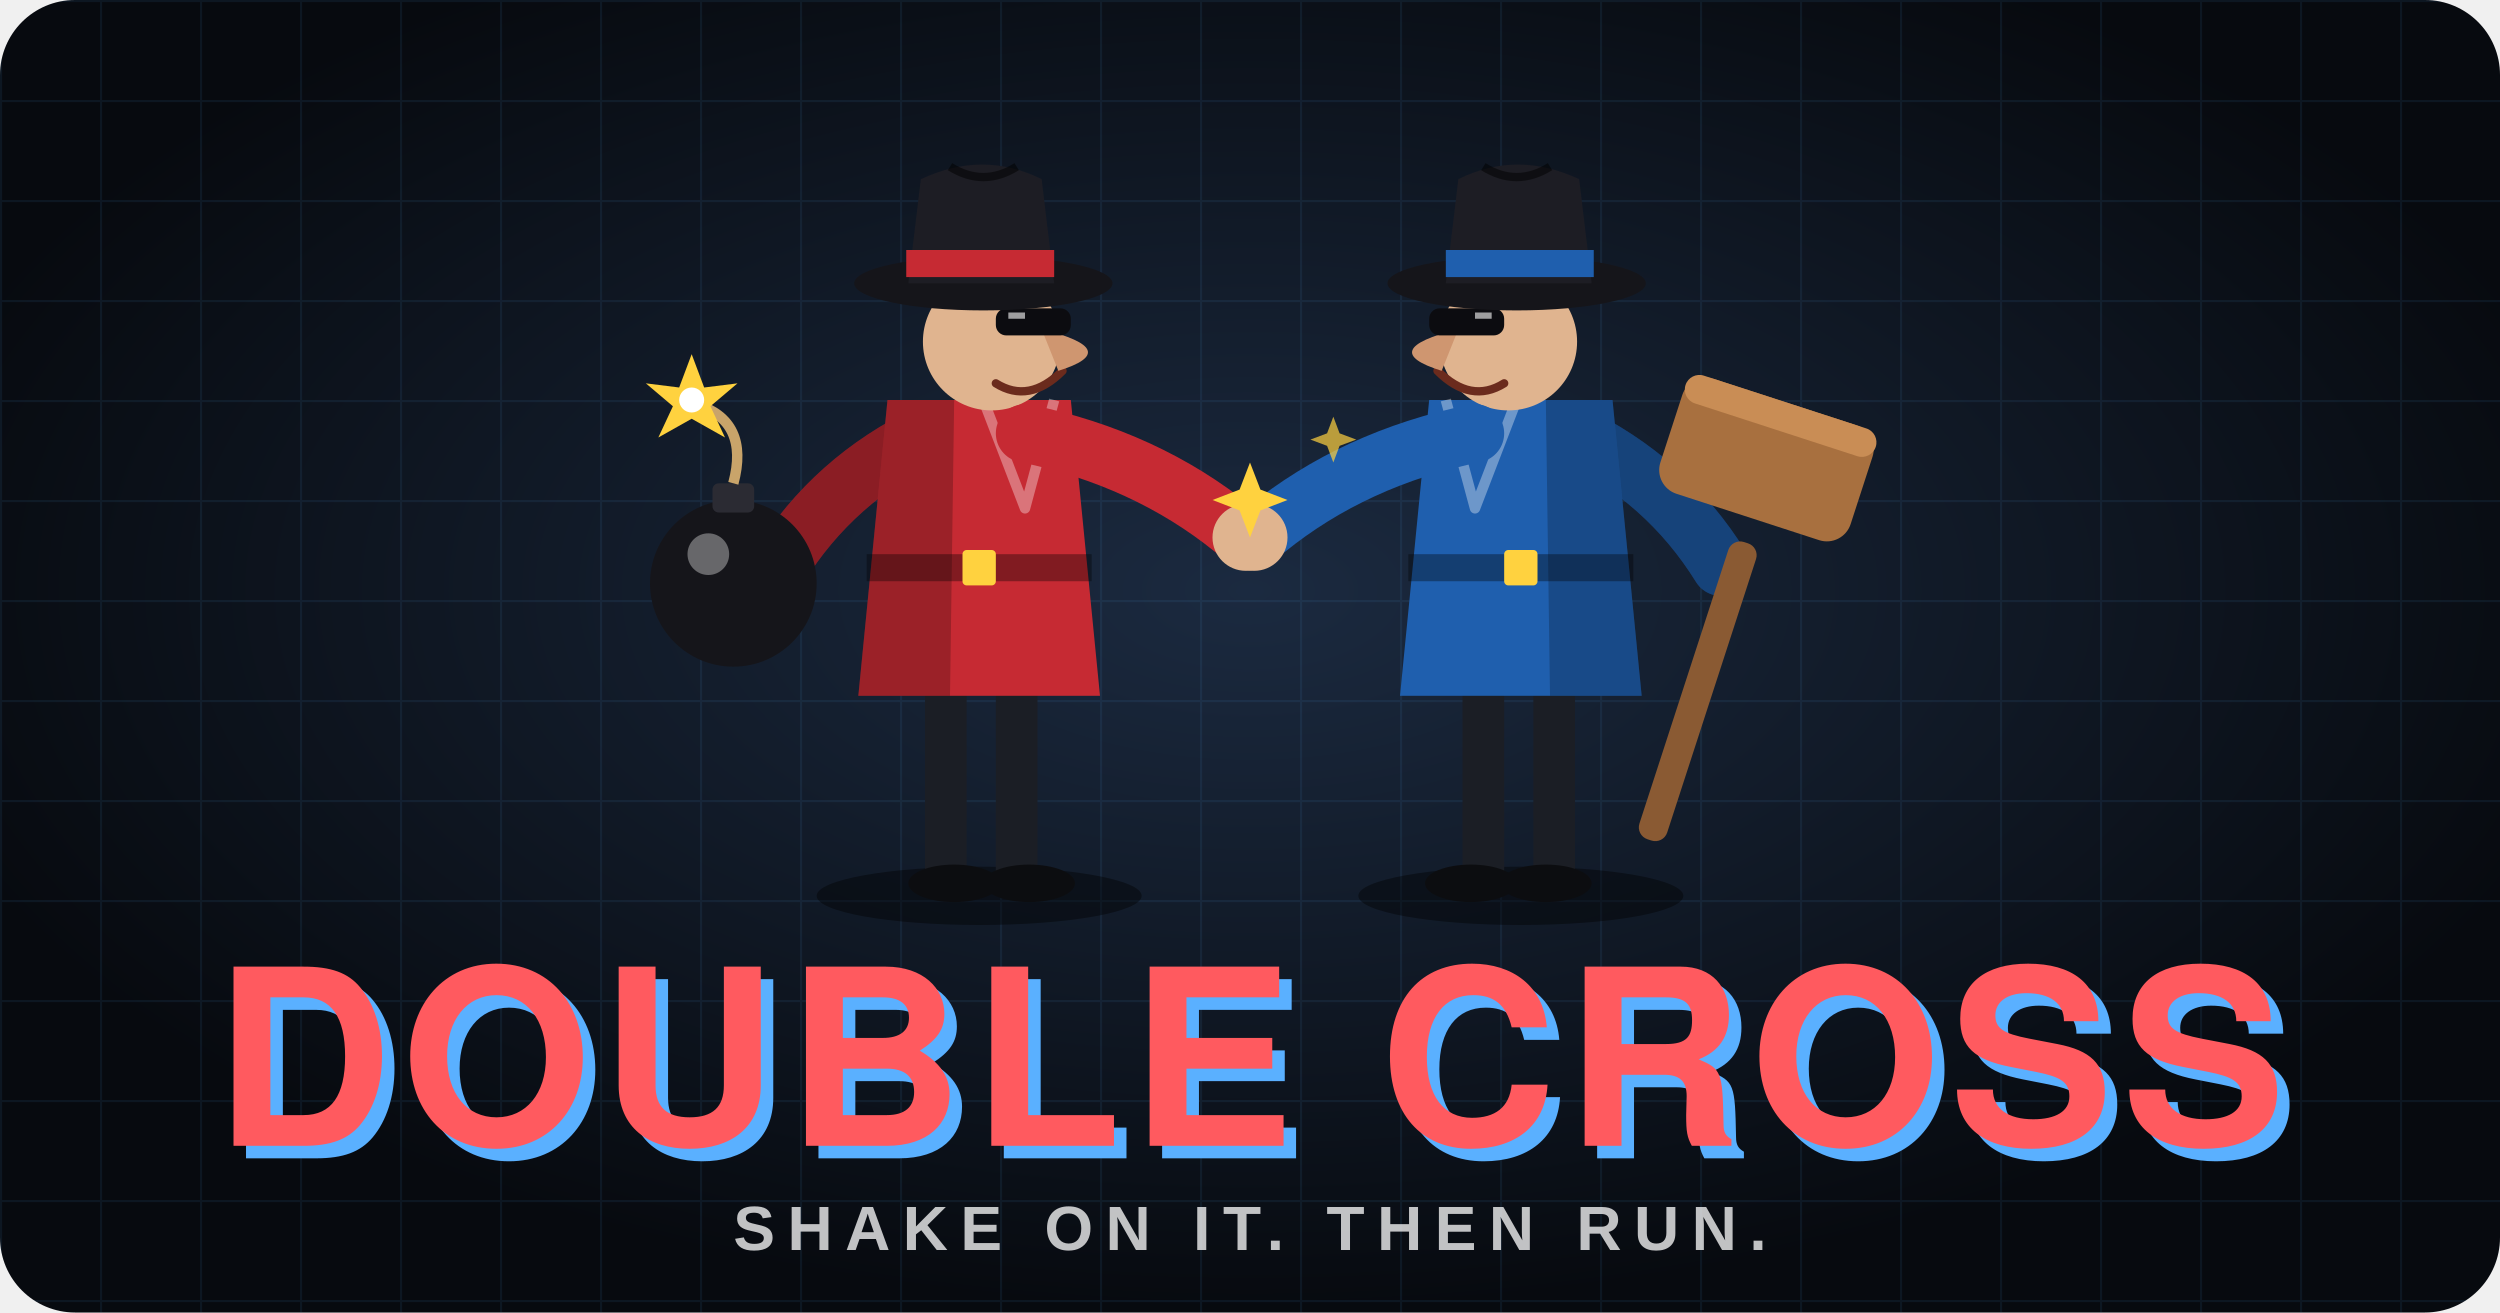
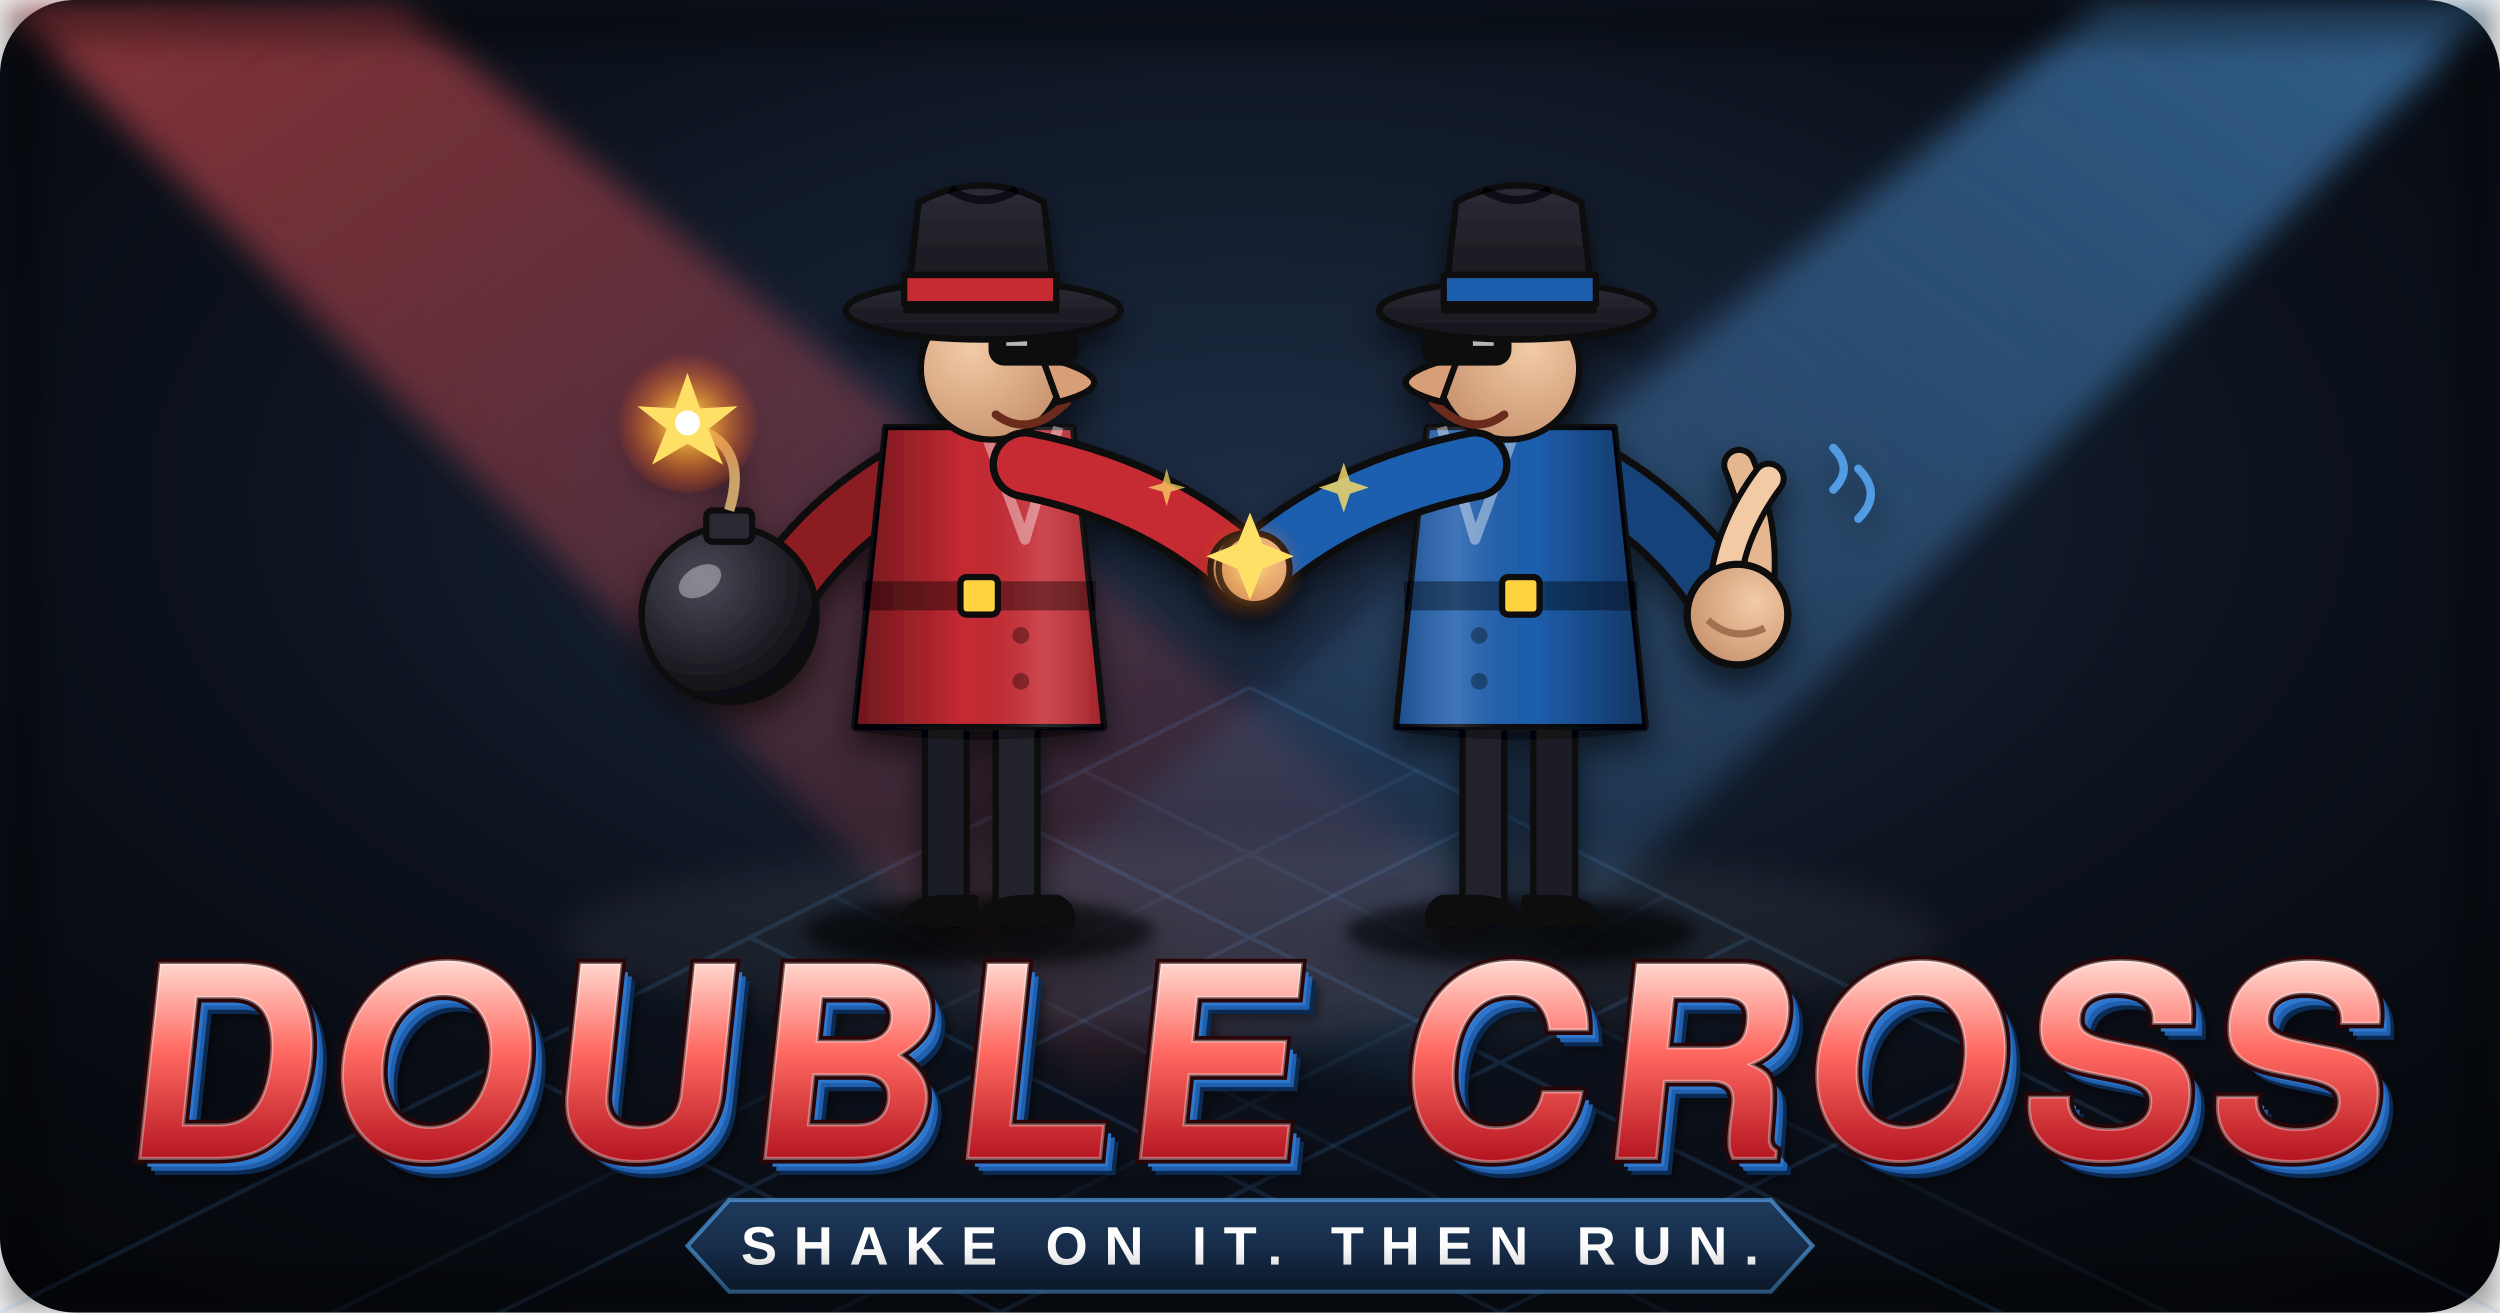
<svg xmlns="http://www.w3.org/2000/svg" xmlns:xlink="http://www.w3.org/1999/xlink" viewBox="0 0 1200 630" width="1200" height="630">
  <defs>
-     <pattern id="grid" width="48" height="48" patternUnits="userSpaceOnUse">
-       <path d="M48 0H0V48" fill="none" stroke="#5ab0ff" stroke-opacity="0.08" stroke-width="2" />
-     </pattern>
-     <radialGradient id="spot" cx="50%" cy="45%" r="55%">
-       <stop offset="0" stop-color="#1b2a40" />
-       <stop offset="1" stop-color="#070a0f" />
+     <radialGradient id="bg" cx="50%" cy="38%" r="75%">
+       <stop offset="0" stop-color="#1d2c44" />
+       <stop offset="0.55" stop-color="#0c121d" />
+       <stop offset="1" stop-color="#05070b" />
    </radialGradient>
-     <g id="agent">
-       <ellipse cx="0" cy="0" rx="78" ry="14" fill="#000" opacity="0.4" />
-       <rect x="-26" y="-112" width="20" height="106" rx="6" fill="#1b1e25" />
-       <rect x="8" y="-112" width="20" height="106" rx="6" fill="#1b1e25" />
-       <ellipse cx="-12" cy="-6" rx="22" ry="9" fill="#0c0d10" />
-       <ellipse cx="24" cy="-6" rx="22" ry="9" fill="#0c0d10" />
-       <path d="M-24 -222 Q-70 -200 -96 -158" fill="none" stroke="currentColor" stroke-width="28" stroke-linecap="round" />
-       <path d="M-24 -222 Q-70 -200 -96 -158" fill="none" stroke="#000" stroke-opacity="0.3" stroke-width="28" stroke-linecap="round" />
-       <path d="M-58 -96 L58 -96 L44 -238 L-44 -238 Z" fill="currentColor" />
-       <path d="M-58 -96 L-14 -96 L-12 -238 L-44 -238 Z" fill="#000" opacity="0.22" />
-       <rect x="-54" y="-164" width="108" height="13" fill="#000" opacity="0.35" />
-       <rect x="-8" y="-166" width="16" height="17" rx="2" fill="#ffd23f" />
-       <path d="M2 -238 L22 -186 L36 -238" fill="none" stroke="#fff" stroke-opacity="0.35" stroke-width="5" stroke-linejoin="round" />
-       <circle cx="6" cy="-266" r="33" fill="#e0b48f" />
-       <path d="M8 -246 Q24 -236 40 -252" fill="none" stroke="#6b2b1d" stroke-width="4" stroke-linecap="round" />
-       <path d="M30 -272 Q70 -262 38 -252 Z" fill="#cf9670" />
-       <rect x="8" y="-282" width="36" height="13" rx="5" fill="#0c0c10" />
-       <rect x="14" y="-280" width="8" height="3" fill="#fff" opacity="0.6" />
-       <ellipse cx="2" cy="-294" rx="62" ry="13" fill="#15151a" />
-       <path d="M-34 -294 L-28 -344 Q2 -358 30 -344 L36 -294 Z" fill="#1d1d24" />
-       <path d="M-14 -350 Q2 -340 18 -350" fill="none" stroke="#000" stroke-opacity="0.5" stroke-width="4" />
-       <rect x="-35" y="-310" width="71" height="13" fill="currentColor" />
-       <path d="M22 -222 Q80 -210 122 -176" fill="none" stroke="currentColor" stroke-width="28" stroke-linecap="round" />
-       <circle cx="128" cy="-172" r="16" fill="#e0b48f" />
+     <linearGradient id="beamRed" x1="0" y1="0" x2="1" y2="1">
+       <stop offset="0" stop-color="#ff5a5f" stop-opacity="0.55" />
+       <stop offset="1" stop-color="#ff5a5f" stop-opacity="0" />
+     </linearGradient>
+     <linearGradient id="beamBlue" x1="1" y1="0" x2="0" y2="1">
+       <stop offset="0" stop-color="#5ab0ff" stop-opacity="0.55" />
+       <stop offset="1" stop-color="#5ab0ff" stop-opacity="0" />
+     </linearGradient>
+     <linearGradient id="coatShade" x1="0" y1="0" x2="1" y2="0">
+       <stop offset="0" stop-color="#000" stop-opacity="0.45" />
+       <stop offset="0.45" stop-color="#000" stop-opacity="0" />
+       <stop offset="0.75" stop-color="#fff" stop-opacity="0.14" />
+       <stop offset="1" stop-color="#000" stop-opacity="0.2" />
+     </linearGradient>
+     <linearGradient id="hat" x1="0" y1="0" x2="0" y2="1">
+       <stop offset="0" stop-color="#2c2c36" />
+       <stop offset="1" stop-color="#121218" />
+     </linearGradient>
+     <radialGradient id="skin" cx="35%" cy="35%" r="70%">
+       <stop offset="0" stop-color="#f2cba6" />
+       <stop offset="1" stop-color="#c99470" />
+     </radialGradient>
+     <radialGradient id="bombG" cx="35%" cy="30%" r="70%">
+       <stop offset="0" stop-color="#4a4a58" />
+       <stop offset="1" stop-color="#0c0c10" />
+     </radialGradient>
+     <radialGradient id="glow" cx="50%" cy="50%" r="50%">
+       <stop offset="0" stop-color="#fff3b0" stop-opacity="1" />
+       <stop offset="0.35" stop-color="#ffb13b" stop-opacity="0.7" />
+       <stop offset="1" stop-color="#ff5a1f" stop-opacity="0" />
+     </radialGradient>
+     <linearGradient id="titleFill" x1="0" y1="0" x2="0" y2="1">
+       <stop offset="0" stop-color="#ffd9d0" />
+       <stop offset="0.45" stop-color="#ff6a62" />
+       <stop offset="1" stop-color="#b3141f" />
+     </linearGradient>
+     <linearGradient id="ribbon" x1="0" y1="0" x2="0" y2="1">
+       <stop offset="0" stop-color="#1f3a5c" />
+       <stop offset="1" stop-color="#10213a" />
+     </linearGradient>
+     <filter id="blur8">
+       <feGaussianBlur stdDeviation="8" />
+     </filter>
+     <filter id="blur3">
+       <feGaussianBlur stdDeviation="3" />
+     </filter>
+     <filter id="shadow" x="-20%" y="-20%" width="140%" height="140%">
+       <feDropShadow dx="0" dy="8" stdDeviation="8" flood-color="#000" flood-opacity="0.6" />
+     </filter>
+     <g id="agent" stroke="#07080c" stroke-width="3" stroke-linejoin="round">
+       <ellipse cx="0" cy="2" rx="84" ry="16" fill="#000" opacity="0.55" stroke="none" filter="url(#blur3)" />
+       <rect x="-26" y="-112" width="20" height="108" rx="6" fill="#1b1e25" />
+       <rect x="8" y="-112" width="20" height="108" rx="6" fill="#20232b" />
+       <path d="M-36 -2 Q-36 -14 -14 -14 L-2 -14 L-2 -1 Z" fill="#0c0d10" />
+       <path d="M2 -2 Q2 -14 24 -14 L38 -14 Q46 -10 44 -1 Z" fill="#0c0d10" />
+       <path d="M-24 -222 Q-72 -198 -98 -156" fill="none" stroke="#07080c" stroke-width="34" stroke-linecap="round" />
+       <path d="M-24 -222 Q-72 -198 -98 -156" fill="none" stroke="currentColor" stroke-width="27" stroke-linecap="round" />
+       <path d="M-24 -222 Q-72 -198 -98 -156" fill="none" stroke="#000" stroke-opacity="0.3" stroke-width="27" stroke-linecap="round" />
+       <path d="M-60 -96 L60 -96 L45 -240 L-45 -240 Z" fill="currentColor" />
+       <path d="M-60 -96 L60 -96 L45 -240 L-45 -240 Z" fill="url(#coatShade)" stroke="none" />
+       <path d="M-60 -96 Q0 -88 60 -96" fill="none" stroke="#000" stroke-opacity="0.35" stroke-width="4" />
+       <rect x="-56" y="-166" width="112" height="14" fill="#000" opacity="0.4" stroke="none" />
+       <rect x="-9" y="-168" width="18" height="18" rx="3" fill="#ffd23f" />
+       <path d="M2 -240 L22 -186 L38 -240" fill="none" stroke="#fff" stroke-opacity="0.4" stroke-width="5" />
+       <circle cx="20" cy="-140" r="4" fill="#000" opacity="0.35" stroke="none" />
+       <circle cx="20" cy="-118" r="4" fill="#000" opacity="0.35" stroke="none" />
+       <circle cx="6" cy="-268" r="34" fill="url(#skin)" />
+       <path d="M8 -246 Q24 -234 42 -252" fill="none" stroke="#6b2b1d" stroke-width="4" stroke-linecap="round" />
+       <path d="M30 -274 Q76 -262 38 -252 Z" fill="#d79e78" />
+       <rect x="6" y="-286" width="40" height="15" rx="6" fill="#0c0c10" />
+       <rect x="13" y="-283" width="10" height="4" fill="#fff" opacity="0.7" stroke="none" />
+       <ellipse cx="2" cy="-296" rx="66" ry="14" fill="url(#hat)" />
+       <path d="M-35 -296 L-29 -348 Q2 -364 31 -348 L37 -296 Z" fill="url(#hat)" />
+       <path d="M-14 -354 Q2 -344 18 -354" fill="none" stroke="#000" stroke-opacity="0.6" stroke-width="4" />
+       <rect x="-36" y="-313" width="73" height="14" fill="currentColor" />
+       <path d="M22 -222 Q82 -210 122 -176" fill="none" stroke="#07080c" stroke-width="34" stroke-linecap="round" />
+       <path d="M22 -222 Q82 -210 122 -176" fill="none" stroke="currentColor" stroke-width="27" stroke-linecap="round" />
+       <circle cx="128" cy="-172" r="17" fill="url(#skin)" />
    </g>
  </defs>
-   <rect width="1200" height="630" rx="36" fill="url(#spot)" />
-   <rect width="1200" height="630" rx="36" fill="url(#grid)" />
-   <g transform="translate(470 430)" style="color:#c62a33">
+   <rect width="1200" height="630" rx="36" fill="url(#bg)" />
+   <g stroke="#5ab0ff" stroke-opacity="0.13" stroke-width="2">
+     <path d="M600 330 L-200 730 M600 330 L1400 730 M480 390 L1080 690 M720 390 L120 690 M360 450 L840 690 M840 450 L360 690 M240 510 L600 690 M960 510 L600 690" />
+     <path d="M520 370 L1200 710 M680 370 L0 710 M400 430 L960 710 M800 430 L240 710" stroke-opacity="0.07" />
+   </g>
+   <g filter="url(#blur8)">
+     <path d="M-40 -40 L140 -40 L760 470 L520 520 Z" fill="url(#beamRed)" />
+     <path d="M1240 -40 L1060 -40 L440 470 L680 520 Z" fill="url(#beamBlue)" />
+   </g>
+   <ellipse cx="600" cy="450" rx="330" ry="46" fill="#ffffff" opacity="0.06" filter="url(#blur8)" />
+   <g transform="translate(470 445)" style="color:#c62a33" filter="url(#shadow)">
    <use xlink:href="#agent" />
-     <circle cx="-118" cy="-150" r="40" fill="#15151a" />
-     <circle cx="-130" cy="-164" r="10" fill="#fff" opacity="0.35" />
-     <rect x="-128" y="-198" width="20" height="14" rx="3" fill="#2b2b33" />
-     <path d="M-118 -198 Q-110 -228 -136 -236" fill="none" stroke="#c9a46a" stroke-width="5" />
-     <g transform="translate(-138 -238)">
-       <path d="M0 -22 L6 -6 L22 -8 L9 3 L16 18 L0 9 L-16 18 L-9 3 L-22 -8 L-6 -6 Z" fill="#ffd23f" />
+     <circle cx="-120" cy="-150" r="42" fill="url(#bombG)" stroke="#07080c" stroke-width="3" />
+     <ellipse cx="-134" cy="-166" rx="11" ry="7" fill="#fff" opacity="0.35" transform="rotate(-30 -134 -166)" />
+     <rect x="-131" y="-200" width="22" height="15" rx="3" fill="#2b2b33" stroke="#07080c" stroke-width="3" />
+     <path d="M-120 -200 Q-110 -232 -138 -240" fill="none" stroke="#c9a46a" stroke-width="5" />
+     <circle cx="-140" cy="-242" r="34" fill="url(#glow)" />
+     <g transform="translate(-140 -242)">
+       <path d="M0 -24 L6 -7 L24 -8 L10 3 L17 20 L0 10 L-17 20 L-10 3 L-24 -8 L-6 -7 Z" fill="#ffe066" />
      <circle r="6" fill="#fff" />
    </g>
  </g>
-   <g transform="translate(730 430) scale(-1 1)" style="color:#1f5fae">
+   <g transform="translate(730 445) scale(-1 1)" style="color:#1f5fae" filter="url(#shadow)">
    <use xlink:href="#agent" />
-     <rect x="-112" y="-170" width="14" height="150" rx="6" fill="#8a5a33" transform="rotate(-18 -105 -160)" />
-     <rect x="-150" y="-240" width="96" height="58" rx="12" fill="#a8703f" transform="rotate(-18 -105 -160)" />
-     <rect x="-150" y="-240" width="96" height="14" rx="7" fill="#c98d55" transform="rotate(-18 -105 -160)" />
+     <g transform="translate(-104 -150) rotate(-8) scale(1.15)">
+       <path d="M-7 -14 Q-6 -38 8 -62" fill="none" stroke="#07080c" stroke-width="15" stroke-linecap="round" />
+       <path d="M-7 -14 Q-6 -38 8 -62" fill="none" stroke="#e5b791" stroke-width="10" stroke-linecap="round" />
+       <path d="M7 -14 Q7 -36 -5 -58" fill="none" stroke="#07080c" stroke-width="15" stroke-linecap="round" />
+       <path d="M7 -14 Q7 -36 -5 -58" fill="none" stroke="#f2cba6" stroke-width="10" stroke-linecap="round" />
+       <circle r="21" fill="url(#skin)" stroke="#07080c" stroke-width="3" />
+       <path d="M-12 4 Q0 12 12 4" fill="none" stroke="#a3714f" stroke-width="3" />
+     </g>
+     <path d="M-150 -210 q-10 -10 0 -20 M-162 -196 q-12 -12 0 -24" fill="none" stroke="#5ab0ff" stroke-width="4" stroke-linecap="round" opacity="0.8" />
  </g>
-   <g fill="#ffd23f">
-     <path d="M600 222 l5 13 13 5 -13 5 -5 13 -5 -13 -13 -5 13 -5z" />
-     <path d="M640 200 l3 8 8 3 -8 3 -3 8 -3 -8 -8 -3 8 -3z" opacity="0.7" />
+   <g fill="#ffe066">
+     <circle cx="600" cy="273" r="26" fill="url(#glow)" opacity="0.6" />
+     <path d="M600 246 l6 15 15 6 -15 6 -6 15 -6 -15 -15 -6 15 -6z" />
+     <path d="M645 222 l3 9 9 3 -9 3 -3 9 -3 -9 -9 -3 9 -3z" opacity="0.8" />
+     <path d="M560 225 l2 7 7 2 -7 2 -2 7 -2 -7 -7 -2 7 -2z" opacity="0.7" />
  </g>
-   <g font-family="Impact, 'Arial Black', 'Helvetica Neue', sans-serif" font-weight="900" text-anchor="middle">
-     <text x="606" y="556" font-size="118" fill="#5ab0ff" letter-spacing="4">DOUBLE CROSS</text>
-     <text x="600" y="550" font-size="118" fill="#ff5a5f" letter-spacing="4">DOUBLE CROSS</text>
-     <text x="600" y="600" font-size="30" fill="#ffffff" fill-opacity="0.75" font-weight="700" letter-spacing="6" font-family="'Helvetica Neue', Arial, sans-serif">SHAKE ON IT. THEN RUN.</text>
+   <g font-family="Impact, 'Anton', 'Arial Black', 'Helvetica Neue', sans-serif" font-weight="900" font-size="128" text-anchor="middle" letter-spacing="5" transform="translate(600 556) skewX(-6)">
+     <text x="10" y="10" fill="#000" opacity="0.5" filter="url(#blur3)">DOUBLE CROSS</text>
+     <text x="8" y="8" fill="#0b2a52">DOUBLE CROSS</text>
+     <text x="6" y="6" fill="#1f5fae">DOUBLE CROSS</text>
+     <text x="4" y="4" fill="#2f77cc">DOUBLE CROSS</text>
+     <text x="2" y="2" fill="#5ab0ff">DOUBLE CROSS</text>
+     <text x="0" y="0" fill="url(#titleFill)" stroke="#2a0508" stroke-width="5" paint-order="stroke">DOUBLE CROSS</text>
+     <text x="0" y="0" fill="none" stroke="#fff" stroke-opacity="0.35" stroke-width="1.5">DOUBLE CROSS</text>
  </g>
+   <g transform="translate(600 598)">
+     <path d="M-250 -22 L250 -22 L270 0 L250 22 L-250 22 L-270 0 Z" fill="url(#ribbon)" stroke="#5ab0ff" stroke-opacity="0.6" stroke-width="2" />
+     <text x="0" y="9" text-anchor="middle" font-family="'Helvetica Neue', Arial, sans-serif" font-weight="700" font-size="26" letter-spacing="8" fill="#ffffff">SHAKE ON IT. THEN RUN.</text>
+   </g>
+   <rect width="1200" height="630" rx="36" fill="none" stroke="#000" stroke-opacity="0.35" stroke-width="40" filter="url(#blur8)" />
</svg>
